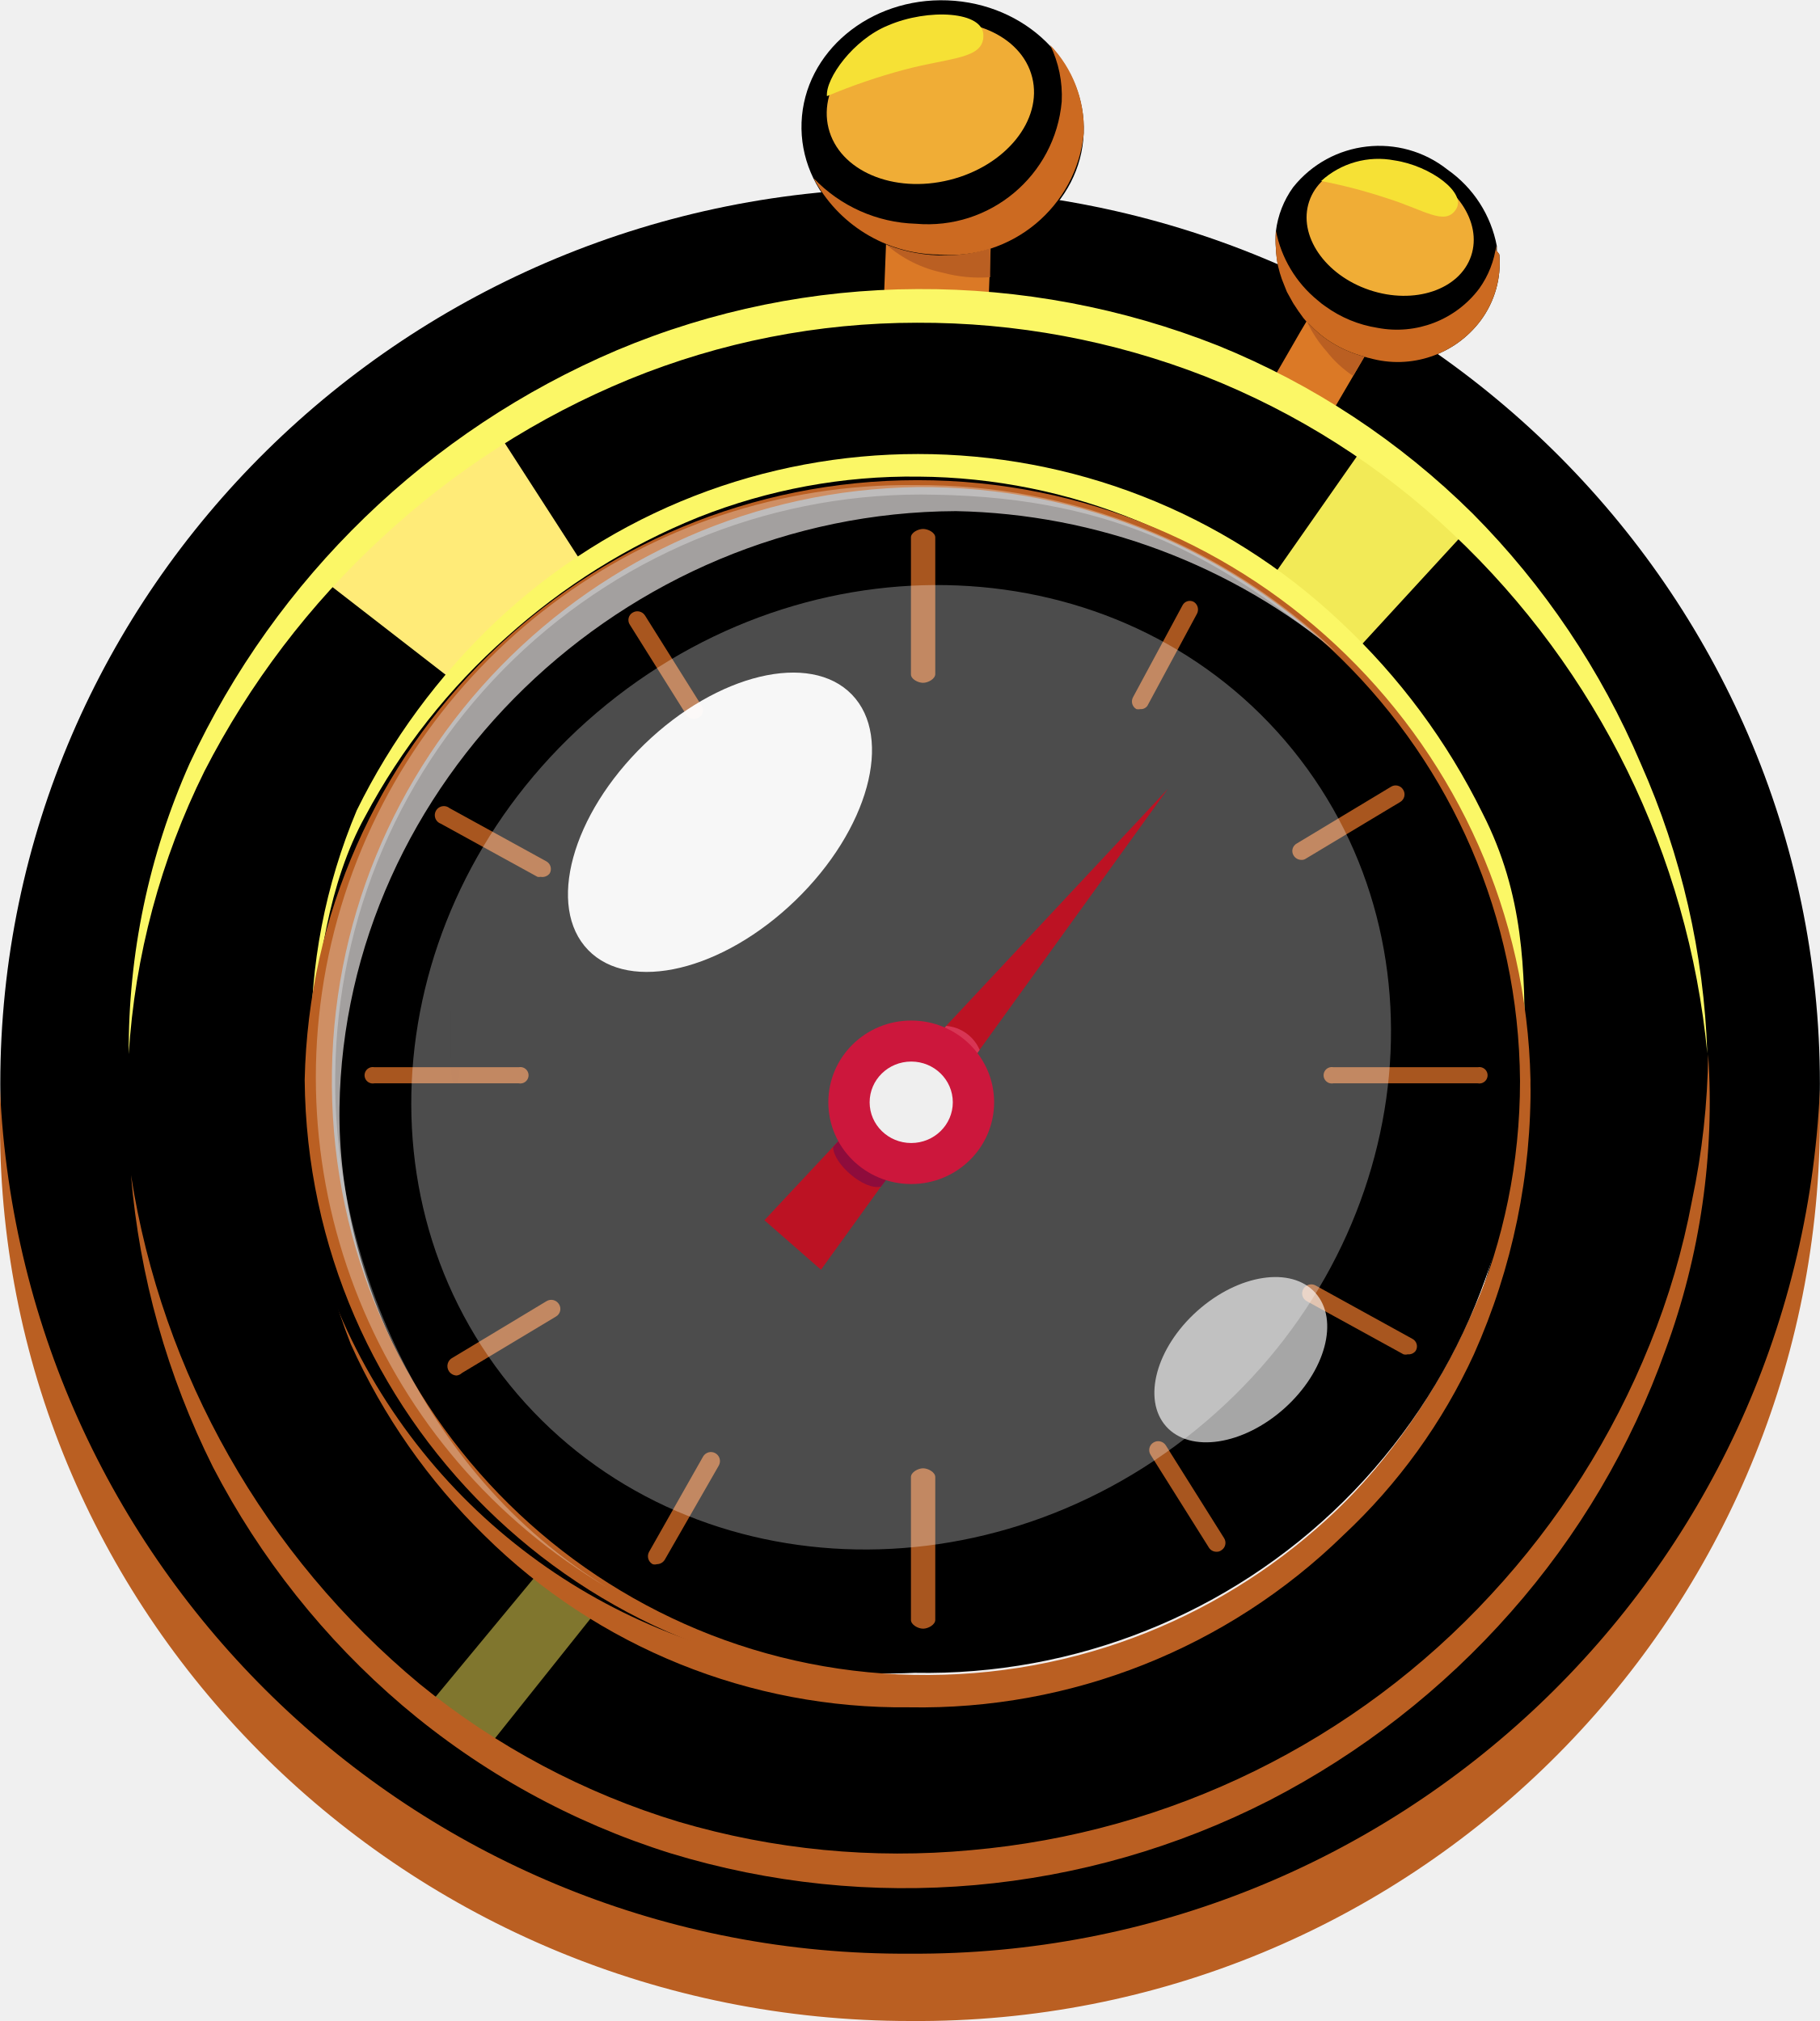
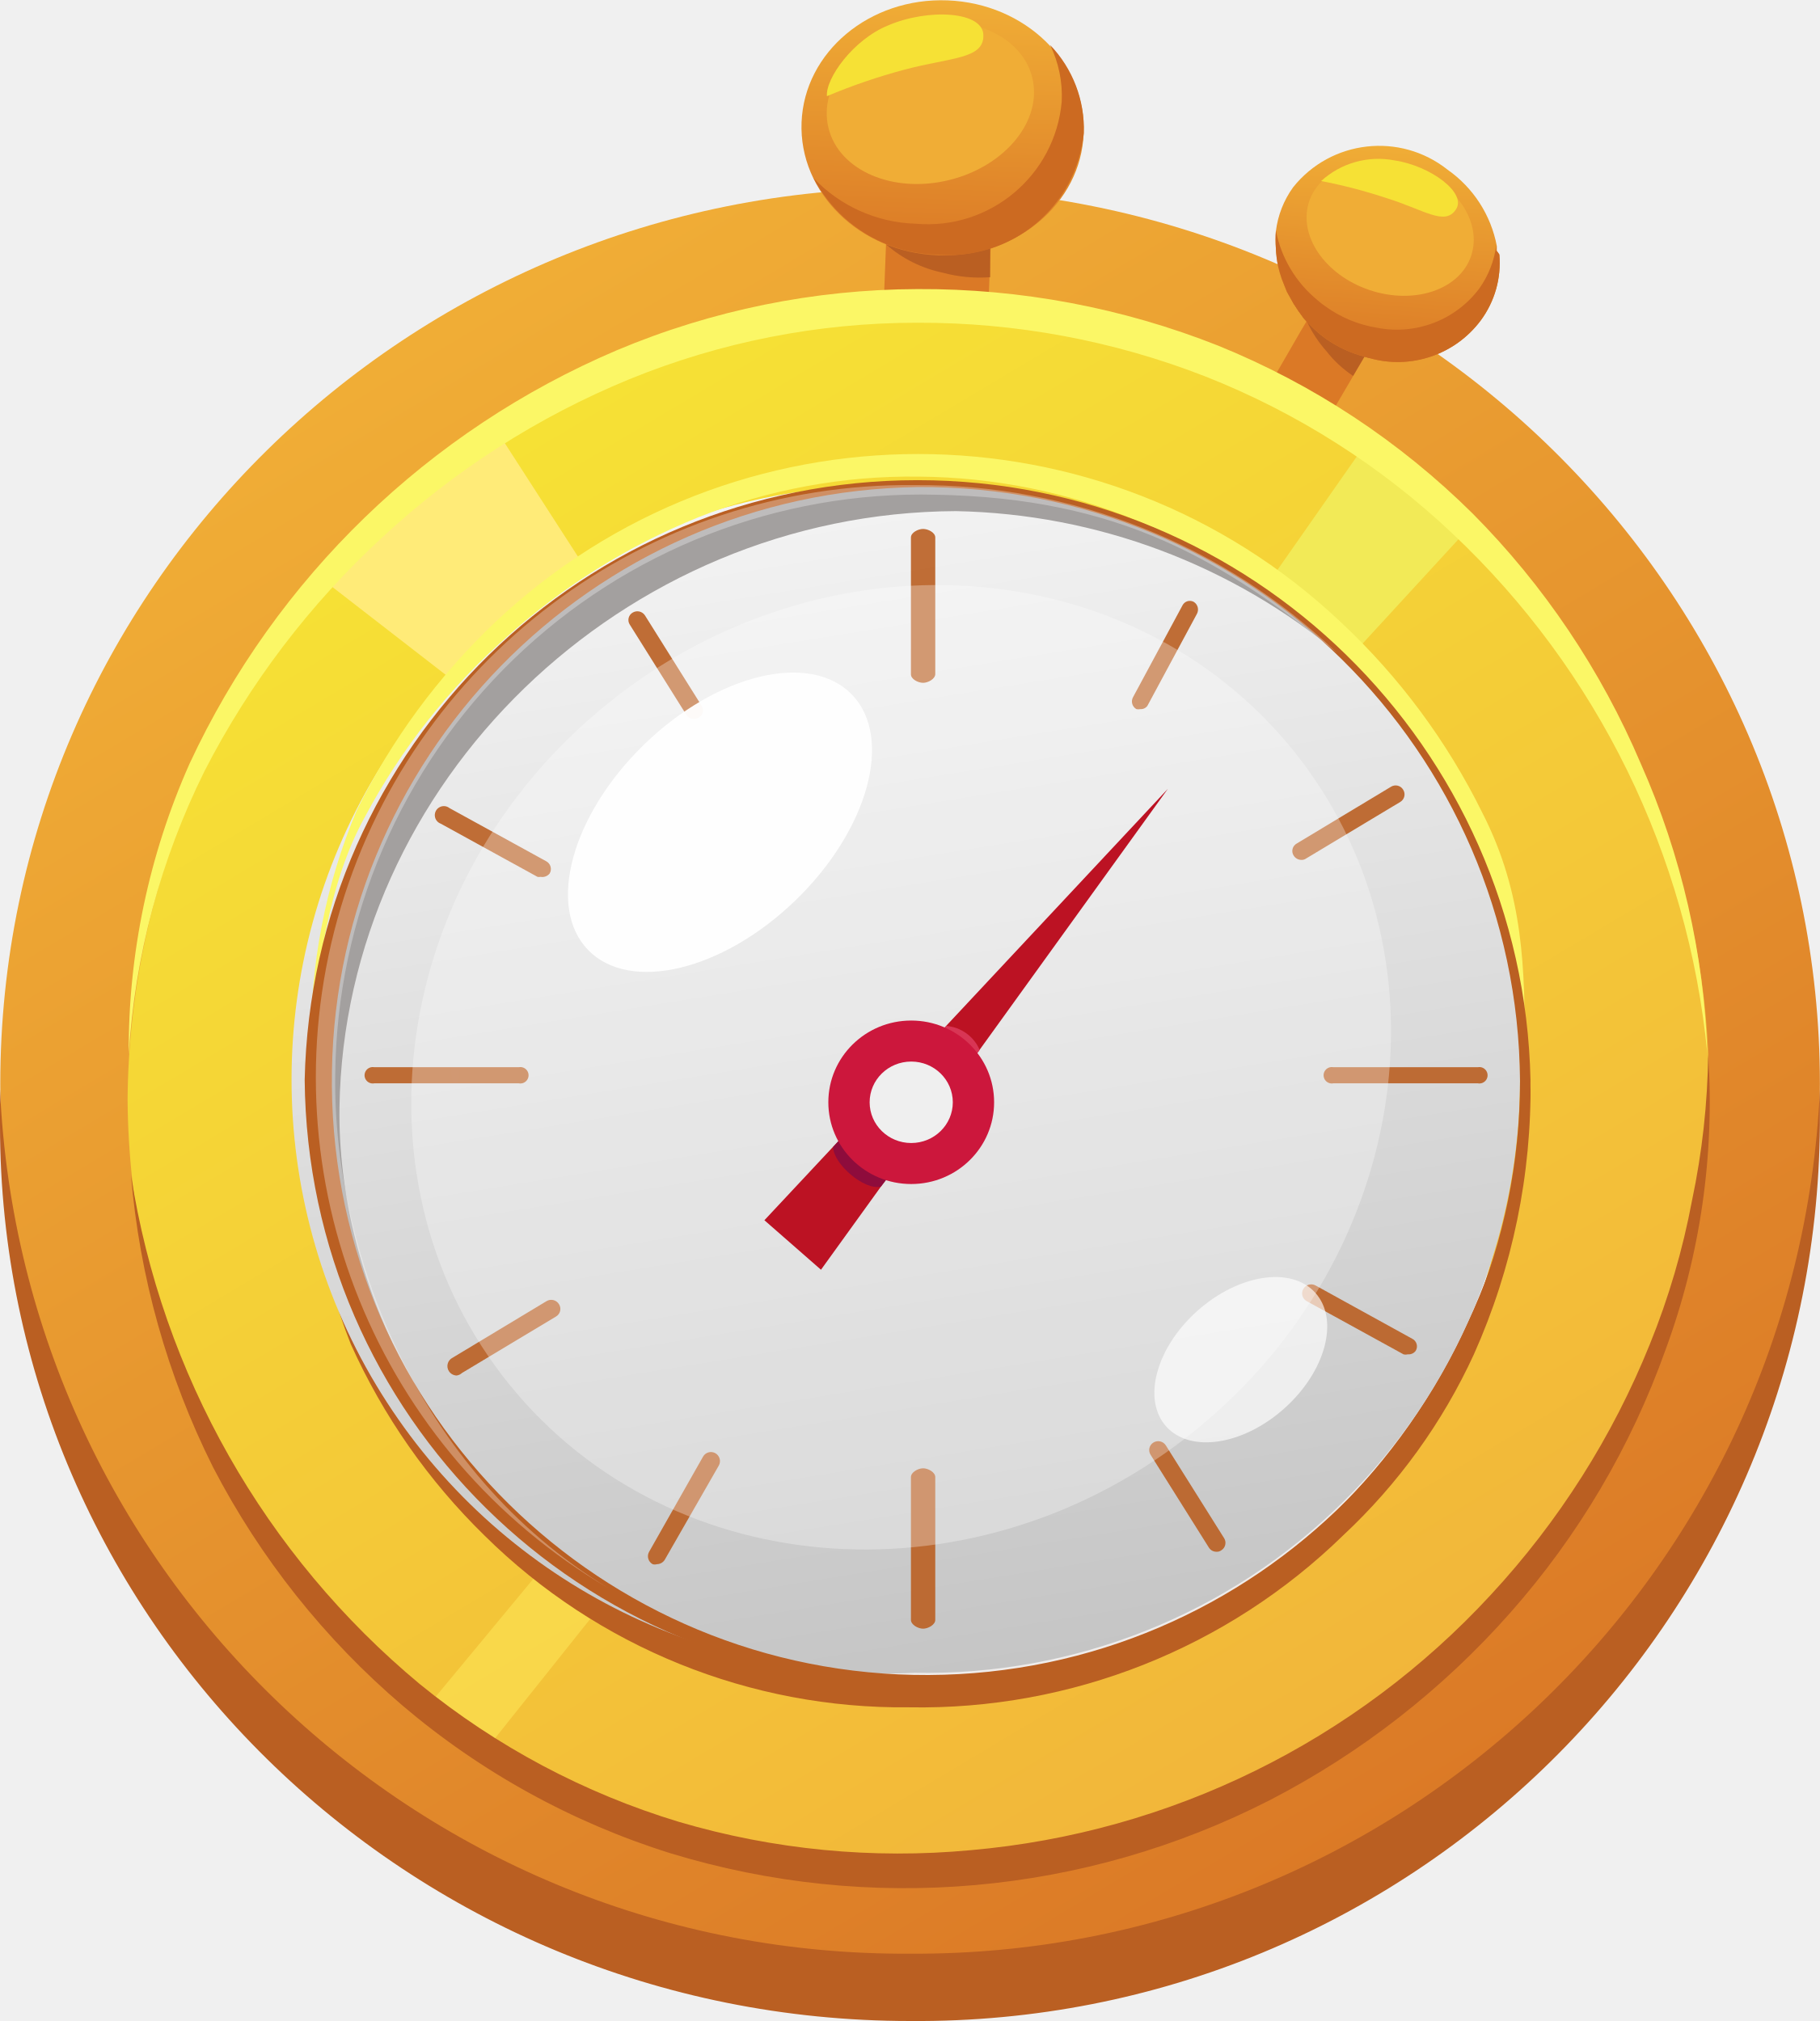
<svg xmlns="http://www.w3.org/2000/svg" xmlns:xlink="http://www.w3.org/1999/xlink" viewBox="0 0 64.33 71.45">
  <defs>
    <linearGradient id="Безымянный_градиент_104" x1="16.07" y1="11.35" x2="48.67" y2="65.97" gradientUnits="userSpaceOnUse">
-       <stop offset="0" stopColor="#f0ad36" />
-       <stop offset="1" stopColor="#db7926" />
+       <stop offset="0" stop-color="#f0ad36" />
+       <stop offset="1" stop-color="#db7926" />
    </linearGradient>
    <linearGradient id="Безымянный_градиент_104-2" x1="95.65" y1="-24.37" x2="95.65" y2="-15.35" gradientTransform="rotate(90 52.3 -38.84)" xlink:href="#Безымянный_градиент_104" />
    <linearGradient id="Безымянный_градиент_104-3" x1="173.6" y1="-47.41" x2="173.6" y2="-39.84" gradientTransform="rotate(4.48 -561.1 -1609.57)" xlink:href="#Безымянный_градиент_104" />
    <linearGradient id="Безымянный_градиент_131" x1="18.53" y1="15.38" x2="46.8" y2="62.75" gradientUnits="userSpaceOnUse">
-       <stop offset="0" stopColor="#f6e135" />
-       <stop offset="1" stopColor="#f2b53a" />
+       <stop offset="0" stop-color="#f6e135" />
+       <stop offset="1" stop-color="#f2b53a" />
    </linearGradient>
    <linearGradient id="Безымянный_градиент_5" x1="29.04" y1="17.46" x2="35.75" y2="58.91" gradientUnits="userSpaceOnUse">
-       <stop offset="0" stopColor="#f3f3f3" />
-       <stop offset="1" stopColor="#c5c5c5" />
+       <stop offset="0" stop-color="#f3f3f3" />
+       <stop offset="1" stop-color="#c5c5c5" />
    </linearGradient>
    <radialGradient id="Безымянный_градиент_374" cx="4114.92" cy="-6668.11" r="16.1" gradientTransform="matrix(.99 -.02 .03 .82 -3869.86 5571.42)" gradientUnits="userSpaceOnUse">
-       <stop offset="0" stopColor="#fff" />
-       <stop offset=".04" stopColor="#fff" stop-opacity=".94" />
-       <stop offset=".25" stopColor="#fff" stop-opacity=".66" />
-       <stop offset=".45" stopColor="#fff" stop-opacity=".42" />
-       <stop offset=".63" stopColor="#fff" stop-opacity=".24" />
-       <stop offset=".78" stopColor="#fff" stop-opacity=".11" />
-       <stop offset=".91" stopColor="#fff" stop-opacity=".03" />
-       <stop offset="1" stopColor="#fff" stop-opacity="0" />
+       <stop offset="0" stop-color="#fff" />
+       <stop offset=".04" stop-color="#fff" stop-opacity=".94" />
+       <stop offset=".25" stop-color="#fff" stop-opacity=".66" />
+       <stop offset=".45" stop-color="#fff" stop-opacity=".42" />
+       <stop offset=".63" stop-color="#fff" stop-opacity=".24" />
+       <stop offset=".78" stop-color="#fff" stop-opacity=".11" />
+       <stop offset=".91" stop-color="#fff" stop-opacity=".03" />
+       <stop offset="1" stop-color="#fff" stop-opacity="0" />
    </radialGradient>
    <style>.cls-17,.cls-2{fill:#ba5f22}.cls-3{fill:#db7926}.cls-5{fill:#cc6a21}.cls-6{fill:#f0ad36}.cls-7{fill:#f6e135}.cls-13{fill:#fbf766}.cls-17{opacity:.9}.cls-18{fill:#fff;opacity:.3}</style>
  </defs>
  <g id="Шар_2" data-name="Шар 2">
    <g id="Комментарии">
      <ellipse cx="32.17" cy="38.32" rx="32.16" ry="31.67" fill="url(#Безымянный_градиент_104)" />
      <path class="cls-2" d="M64.33 39.78a31.91 31.91 0 01-32.16 31.67C14.41 71.45 0 57.27 0 39.78v-1.26a32 32 0 0032.17 30.55 32 32 0 0032.16-30.55v1.26z" />
      <path class="cls-3" transform="rotate(2.22 33.25 10.46)" d="M31.25 7.73h3.7v5.28h-3.7z" />
      <path class="cls-2" d="M31.32 8.64a4.39 4.39 0 002 1A5 5 0 0035 9.8V8.44z" />
      <ellipse cx="33.32" cy="4.52" rx="4.51" ry="4.99" transform="rotate(-87.78 33.32 4.52)" fill="url(#Безымянный_градиент_104-2)" />
      <path class="cls-5" d="M38.31 4.71A4.78 4.78 0 0133.15 9a5.05 5.05 0 01-4.39-2.7 5.2 5.2 0 003.61 1.61 4.76 4.76 0 005.16-4.32 4.11 4.11 0 00-.41-2 4.28 4.28 0 011.19 3.12z" />
      <ellipse class="cls-6" cx="32.82" cy="3.53" rx="3.71" ry="2.81" transform="rotate(-14 33.28 3.31)" />
      <path class="cls-7" d="M34.76 1.27c0 .82-1.16.76-2.78 1.19a21 21 0 00-2.75.94c-.05-.63.93-2 2.16-2.5 1.41-.61 3.4-.51 3.37.37z" />
      <path class="cls-3" d="M48.78 11.66l-.24.41-.31.54-.49.84-.41.7-1.71 2.93-2.07-1.2 1.71-2.93.71-1.23.22-.37.01-.01.19-.32.21-.37.11-.19 2 1.17.07.03z" />
      <path class="cls-2" d="M48.72 12.16l-.31.5-.18-.05-.4.68a4 4 0 01-.94-.87 4.33 4.33 0 01-.7-1.07l-.06-.07-.06-.07-.17-.21-.21-.32.69.34 2.15 1.05z" />
      <path d="M52.34 11.33a3.66 3.66 0 01-3.93 1.33l-.18-.05A4.29 4.29 0 0146.9 12a4 4 0 01-.44-.36l-.18-.18-.08-.09-.07-.06-.06-.07-.17-.24-.2-.32-.21-.36-.1-.25a3.52 3.52 0 01-.15-.42l-.06-.23a4.66 4.66 0 01-.08-.64 4 4 0 010-.6 3.34 3.34 0 01.61-1.56A3.89 3.89 0 0151.17 6a4.26 4.26 0 011.74 2.7v.18A.86.86 0 0153 9a3.42 3.42 0 01-.66 2.33z" fill="url(#Безымянный_градиент_104-3)" />
      <path class="cls-5" d="M52.34 11.33a3.66 3.66 0 01-3.93 1.33l-.18-.05A4.29 4.29 0 0146.9 12a4 4 0 01-.44-.36l-.18-.18-.09-.08-.06-.07-.06-.07-.17-.24-.21-.32-.2-.36-.1-.25a3.52 3.52 0 01-.15-.42l-.06-.23a3.5 3.5 0 01-.08-.64 4.42 4.42 0 010-.63 4.22 4.22 0 001.48 2.47 2.47 2.47 0 00.27.21 4.27 4.27 0 001.84.76 3.64 3.64 0 003.6-1.39 3.37 3.37 0 00.6-1.53v.18A.86.86 0 0153 9a3.42 3.42 0 01-.66 2.33z" />
      <ellipse class="cls-6" cx="49.13" cy="8.09" rx="2.29" ry="3.02" transform="rotate(-71.4 49.13 8.08)" />
      <path class="cls-7" d="M51.46 7.41c-.39.59-1.13 0-2.46-.41a18.36 18.36 0 00-2.3-.6 3 3 0 012.59-.73c1.28.19 2.58 1.16 2.17 1.74z" />
      <path d="M60.41 38.46c0 15.23-12.94 28-27.9 28a27.8 27.8 0 01-28-27.58 27.8 27.8 0 0128-27.58c15.49.01 27.9 11.93 27.9 27.16z" fill="url(#Безымянный_градиент_131)" />
      <path fill="#ffeb78" d="M17.51 15.15l3.74 5.8-4.46 3.71-5.38-4.17 6.1-5.34z" />
      <path fill="#f2ea57" d="M51.88 18.71L47 24.02l-2.86-2.42 4.12-5.89 3.62 3z" />
      <path fill="#ffeb5c" opacity=".5" d="M21.41 56.55l-3.98 4.99-2.2-1.35 4.1-4.95 2.08 1.31z" />
      <path class="cls-2" d="M60.38 37.27a25.33 25.33 0 01-1.51 10.46A28.38 28.38 0 0153.4 57a29.22 29.22 0 01-8.53 6.65 28.34 28.34 0 01-21.17 1.87 27.15 27.15 0 01-9.47-5.22 28.07 28.07 0 01-6.7-8.43 28.36 28.36 0 01-2.9-10.33 29.27 29.27 0 0010.21 18A26.77 26.77 0 0024 64.41a27.46 27.46 0 0010.32 1 28.37 28.37 0 0018.38-9.03 28.94 28.94 0 005.62-8.86 26.43 26.43 0 001.49-5.08 26.49 26.49 0 00.57-5.17z" />
      <path class="cls-13" d="M4.55 37.27A24.89 24.89 0 016.7 27a29.32 29.32 0 0115.11-14.62 27.61 27.61 0 0110.62-2.16 28.44 28.44 0 0110.63 2 27.44 27.44 0 019 5.94A28.2 28.2 0 0158 27a27.46 27.46 0 012.35 10.24 29.09 29.09 0 00-9-18.37 27.33 27.33 0 00-8.74-5.56 27.76 27.76 0 00-10.2-1.9 26.87 26.87 0 00-10.17 2A29.06 29.06 0 0013.51 19a29.64 29.64 0 00-6.28 8.26 26.18 26.18 0 00-2.68 10.01z" />
      <path d="M50.41 28c5.83 10.28 3.13 23.17-7.66 29.11a21 21 0 01-28-7.72c-.15-.25 10.08 14.87 27.46 6.41 9.52-4.64 12.88-18 7.64-28.18.15.2.42.08.56.38z" fill="#efeceb" />
      <path class="cls-2" d="M54.1 38.18a23 23 0 01-2 9.7 20.42 20.42 0 01-4.61 6.39 21.42 21.42 0 01-15.36 6.09 21 21 0 01-15-6.07 22.15 22.15 0 01-4.73-6.77 20.51 20.51 0 01-1.4-8.89c.28 2.93.4 5 1.67 7.56a24.07 24.07 0 004.66 7.07 23.08 23.08 0 006.9 4.6 20.66 20.66 0 008 1.48A19.62 19.62 0 0040.15 58a23.08 23.08 0 007-4.49 22.44 22.44 0 004.7-6.69 24 24 0 002.25-8.64z" />
      <path d="M53.73 38a21 21 0 01-21.4 21.14 21 21 0 110-41.95c11.76.02 21.4 9.24 21.4 20.81z" fill="url(#Безымянный_градиент_5)" />
      <path d="M12 39.15c-.09 6.11 3.22 12.67 8.8 16.87A21.6 21.6 0 0111 37.73c.06-11.06 9.14-20 21.16-20.56a21.07 21.07 0 0115.22 6 21.78 21.78 0 00-13.59-5.1C22 18.12 12.17 27.68 12 39.15z" fill="#a3a09f" />
      <path class="cls-13" d="M11 37a20.64 20.64 0 011.61-8.35A23.42 23.42 0 0117.5 22a21.76 21.76 0 0129.9 0 23.36 23.36 0 015 6.74c1.49 2.91 1.49 5.61 1.5 8.29a20 20 0 00-2.1-7.86 22.21 22.21 0 00-4.84-6.44 23 23 0 00-6.73-4.31 20.72 20.72 0 00-7.76-1.57 20.39 20.39 0 00-7.79 1.44 23.08 23.08 0 00-6.77 4.23 22.78 22.78 0 00-5 6.34C11.61 31.2 11.2 34.25 11 37z" />
      <path class="cls-2" d="M32.44 59.52a21.53 21.53 0 01-21.67-21.34 21.67 21.67 0 0143.33 0 21.53 21.53 0 01-21.66 21.34zm0-42.3a21 21 0 1021.29 21 21.15 21.15 0 00-21.29-21z" />
      <path class="cls-17" d="M32.63 24.14c-.18 0-.43-.13-.43-.3V19c0-.17.25-.3.43-.3s.43.13.43.3v4.83c0 .17-.25.31-.43.31zM32.63 57.58c-.18 0-.43-.14-.43-.31v-5.05c0-.17.25-.31.43-.31s.43.14.43.31v5.05c0 .17-.25.31-.43.31zM52.24 38.3h-5.11a.29.29 0 110-.57h5.11a.29.29 0 110 .57zM18.34 38.3h-5.11a.29.29 0 110-.57h5.11a.29.29 0 110 .57zM24.52 25.42a.3.3 0 01-.26-.15l-2-3.19a.3.3 0 01.1-.42.32.32 0 01.44.1l2 3.19a.29.29 0 01-.1.42.34.34 0 01-.18.05zM43 54.86a.31.31 0 01-.27-.15l-2.06-3.28a.31.31 0 01.1-.43.32.32 0 01.44.1l2.06 3.28a.31.31 0 01-.1.43.26.26 0 01-.17.05zM46 30.4a.32.32 0 01-.27-.15.3.3 0 01.11-.43l3.32-2a.31.31 0 01.44.1.31.31 0 01-.1.43l-3.33 2a.26.26 0 01-.17.05zM16.14 48.63a.34.34 0 01-.27-.15A.33.33 0 0116 48l3.32-2a.32.32 0 01.44.11.31.31 0 01-.1.43l-3.33 2a.34.34 0 01-.19.09zM19.11 31a.28.28 0 01-.11 0l-3.42-1.88a.32.32 0 11.31-.55l3.42 1.88a.31.31 0 01.12.43.33.33 0 01-.32.12zM49.76 47.88a.28.28 0 01-.15 0L46.19 46a.31.31 0 01-.12-.43.32.32 0 01.44-.12l3.41 1.88a.3.3 0 01.12.43.31.31 0 01-.28.12zM40.31 25.07a.33.33 0 01-.14 0 .31.31 0 01-.12-.42l1.75-3.25a.29.29 0 01.4-.12.32.32 0 01.11.42l-1.75 3.25a.28.28 0 01-.25.12zM23.22 55.3a.26.26 0 01-.15 0 .32.32 0 01-.13-.43l1.91-3.37a.32.32 0 01.56.31l-1.91 3.33a.33.33 0 01-.28.16z" />
      <ellipse class="cls-18" cx="31.86" cy="37.73" rx="17.82" ry="16.52" transform="rotate(-39.08 31.86 37.74)" />
      <ellipse cx="43.86" cy="48.07" rx="3.54" ry="2.31" transform="rotate(-41.83 43.86 48.07)" opacity=".65" fill="#fff" />
      <ellipse cx="27.7" cy="33.63" rx="12.99" ry="9.8" transform="rotate(-39.05 27.7 33.63)" opacity=".6" fill="url(#Безымянный_градиент_374)" />
      <ellipse cx="25.45" cy="29.07" rx="6.49" ry="3.84" transform="rotate(-44.08 25.45 29.07)" opacity=".95" fill="#fff" />
      <path class="cls-18" d="M11.85 38c-.09 6.11 2.83 14 9.66 18.15a20.94 20.94 0 0110.82-39 21.36 21.36 0 0114.93 5.93c-4-3.24-7.63-5.48-14.2-5.59A20.7 20.7 0 0011.85 38z" />
      <path fill="#bc1223" d="M41.28 27.89L27.02 43.14l2 1.75 12.26-17z" />
      <path d="M29.65 40.33l-.2.22c0 .59 1.1 1.55 1.69 1.4l.21-.27z" fill="#8e0c3c" />
      <path d="M34.41 37.41l.22-.29a1.41 1.41 0 00-1.18-.85l-.35.37z" fill="#d83554" />
      <ellipse cx="32.21" cy="38.97" rx="2.93" ry="2.89" fill="#cc173c" />
      <ellipse cx="32.21" cy="38.97" rx="1.47" ry="1.44" fill="#efefef" />
    </g>
  </g>
</svg>
